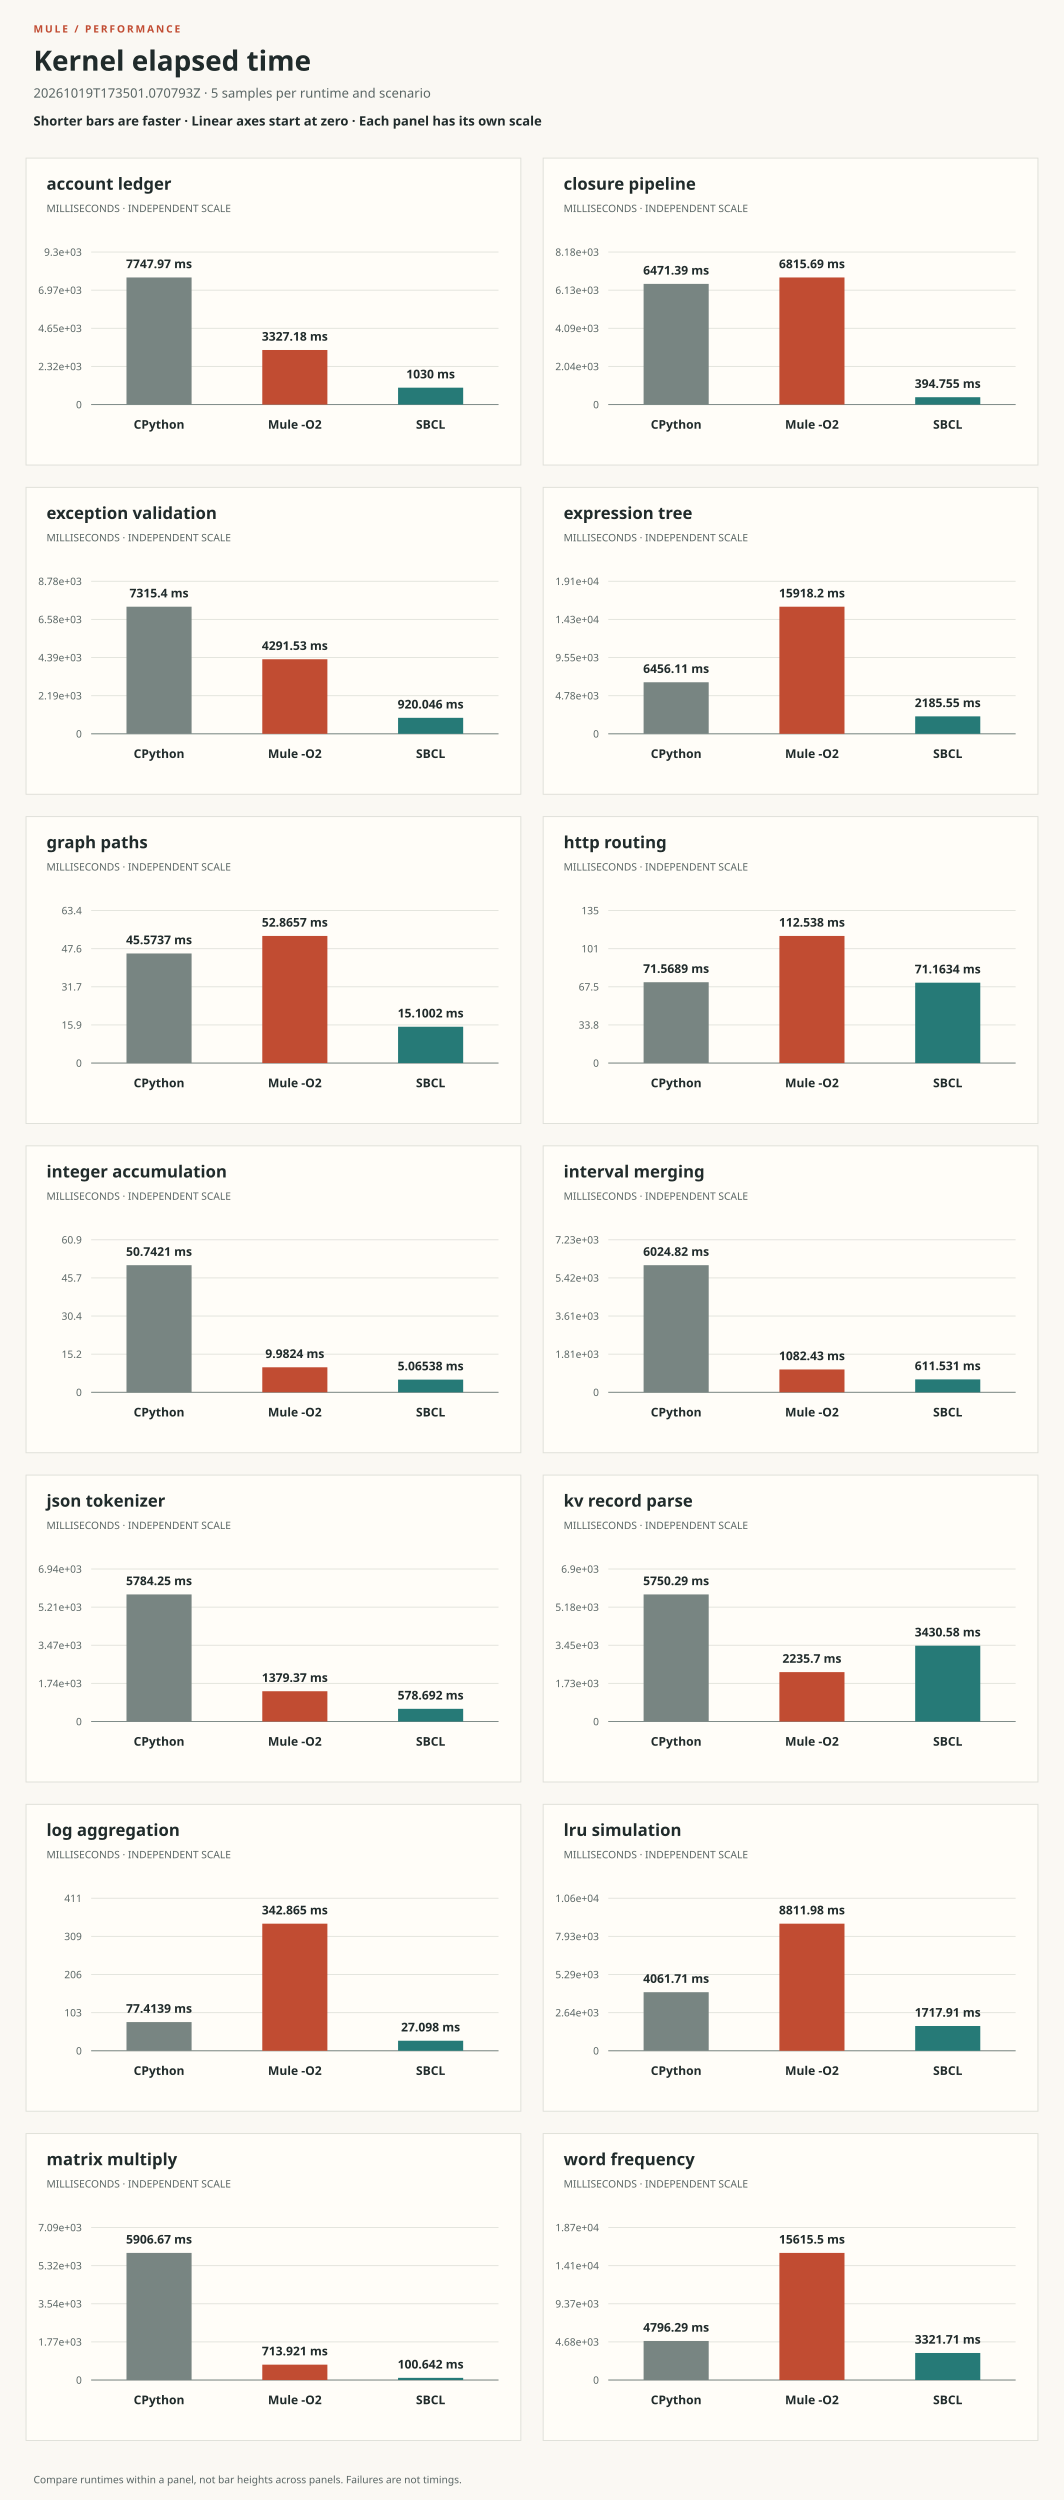
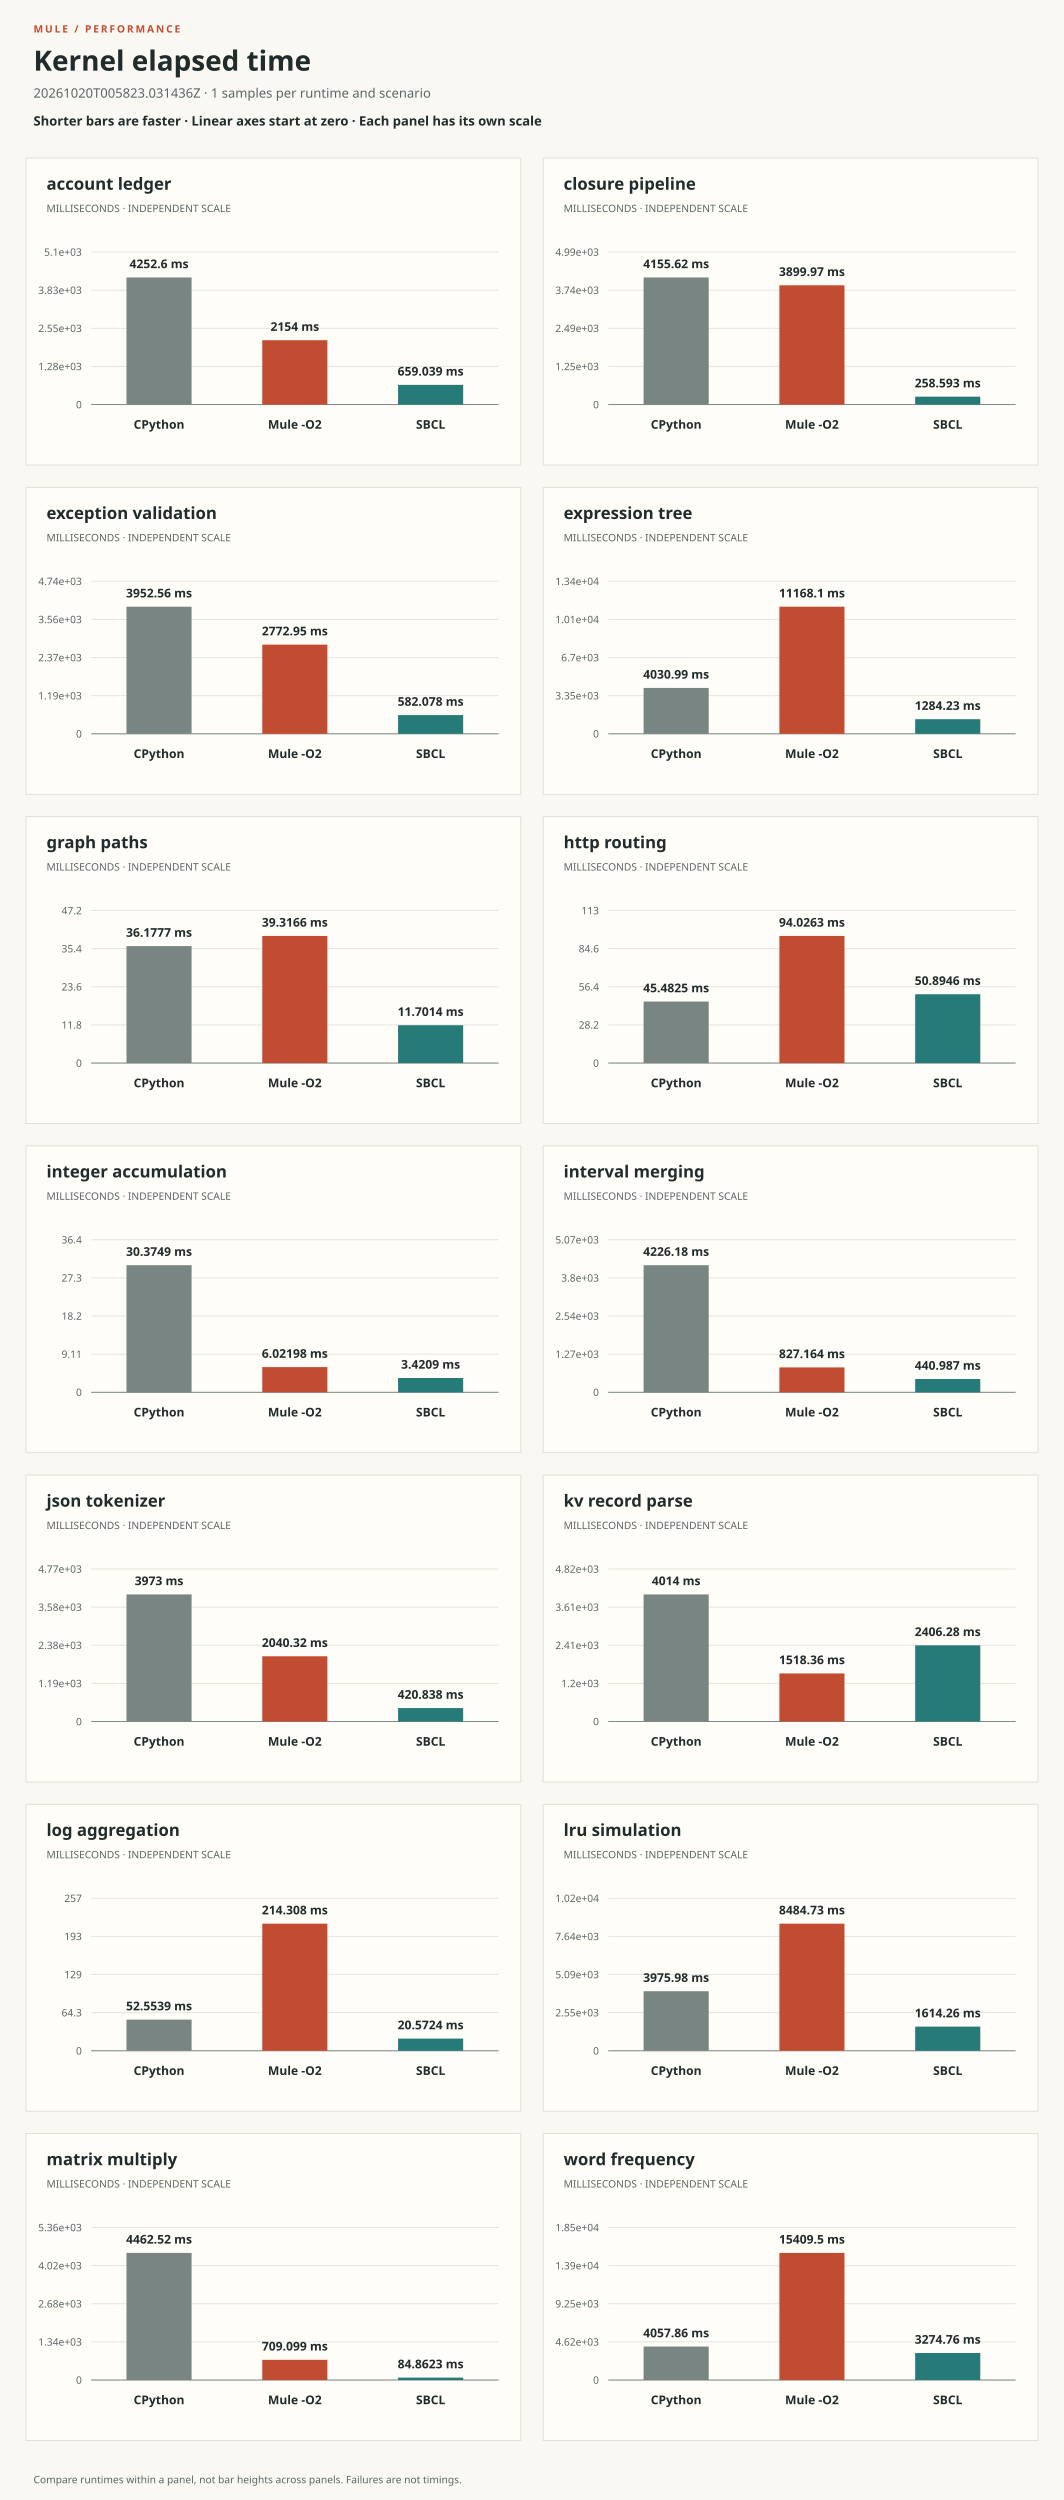
<svg xmlns="http://www.w3.org/2000/svg" viewBox="0 0 1144 2688" role="img" aria-labelledby="title description">
  <rect width="1144" height="2688" fill="#faf8f3" />
  <g font-family="system-ui,sans-serif" fill="#202b2b" font-size="14">
    <text x="36" y="35" font-size="11" font-weight="700" letter-spacing="2" fill="#c14c32">MULE / PERFORMANCE</text>
    <text x="36" y="76" font-size="30" font-weight="650">Kernel elapsed time</text>
-     <text x="36" y="105" fill="#596564">20261019T173501.070793Z · 5 samples per runtime and scenario</text>
+     <text x="36" y="105" fill="#596564">20261020T005823.031436Z · 1 samples per runtime and scenario</text>
    <text x="36" y="135" font-weight="600">Shorter bars are faster · Linear axes start at zero · Each panel has its own scale</text>
    <g data-case="account_ledger">
      <rect x="28" y="170" width="532" height="330" fill="#fffdf8" stroke="#dedfd8" />
      <text x="50" y="204" font-size="18" font-weight="650">account ledger</text>
      <text x="50" y="228" font-size="11" fill="#596564">MILLISECONDS · INDEPENDENT SCALE</text>
      <line x1="98" y1="435.00" x2="536" y2="435.00" stroke="#e2e3dc" />
      <text x="88" y="439.00" font-size="11" fill="#596564" text-anchor="end">0</text>
      <line x1="98" y1="394.00" x2="536" y2="394.00" stroke="#e2e3dc" />
-       <text x="88" y="398.00" font-size="11" fill="#596564" text-anchor="end">2.32e+03</text>
+       <text x="88" y="398.00" font-size="11" fill="#596564" text-anchor="end">1.28e+03</text>
      <line x1="98" y1="353.00" x2="536" y2="353.00" stroke="#e2e3dc" />
-       <text x="88" y="357.00" font-size="11" fill="#596564" text-anchor="end">4.65e+03</text>
+       <text x="88" y="357.00" font-size="11" fill="#596564" text-anchor="end">2.55e+03</text>
      <line x1="98" y1="312.00" x2="536" y2="312.00" stroke="#e2e3dc" />
-       <text x="88" y="316.00" font-size="11" fill="#596564" text-anchor="end">6.97e+03</text>
+       <text x="88" y="316.00" font-size="11" fill="#596564" text-anchor="end">3.83e+03</text>
      <line x1="98" y1="271.00" x2="536" y2="271.00" stroke="#e2e3dc" />
-       <text x="88" y="275.00" font-size="11" fill="#596564" text-anchor="end">9.3e+03</text>
+       <text x="88" y="275.00" font-size="11" fill="#596564" text-anchor="end">5.1e+03</text>
      <line data-zero-y="435" x1="98" y1="435" x2="536" y2="435" stroke="#788582" />
-       <rect data-runtime="cpython" data-ms="7747.9682159610093" x="136.00" y="298.33" width="70.00" height="136.67" fill="#788582" />
-       <text x="171.00" y="288.33" text-anchor="middle" font-size="13" font-weight="650">7747.97 ms</text>
+       <rect data-runtime="cpython" data-ms="4252.5994628667831" x="136.00" y="298.33" width="70.00" height="136.67" fill="#788582" />
+       <text x="171.00" y="288.33" text-anchor="middle" font-size="13" font-weight="650">4252.6 ms</text>
      <text data-runtime="cpython" x="171.00" y="461" text-anchor="middle" font-size="13" font-weight="600">CPython</text>
-       <rect data-runtime="mule-o2" data-ms="3327.1814878098667" x="282.00" y="376.31" width="70.00" height="58.69" fill="#c14c32" />
-       <text x="317.00" y="366.31" text-anchor="middle" font-size="13" font-weight="650">3327.18 ms</text>
+       <rect data-runtime="mule-o2" data-ms="2154.0006611030549" x="282.00" y="365.78" width="70.00" height="69.22" fill="#c14c32" />
+       <text x="317.00" y="355.78" text-anchor="middle" font-size="13" font-weight="650">2154 ms</text>
      <text data-runtime="mule-o2" x="317.00" y="461" text-anchor="middle" font-size="13" font-weight="600">Mule -O2</text>
-       <rect data-runtime="sbcl" data-ms="1029.9969238694757" x="428.00" y="416.83" width="70.00" height="18.17" fill="#267a77" />
-       <text x="463.00" y="406.83" text-anchor="middle" font-size="13" font-weight="650">1030 ms</text>
+       <rect data-runtime="sbcl" data-ms="659.03870319016278" x="428.00" y="413.82" width="70.00" height="21.18" fill="#267a77" />
+       <text x="463.00" y="403.82" text-anchor="middle" font-size="13" font-weight="650">659.039 ms</text>
      <text data-runtime="sbcl" x="463.00" y="461" text-anchor="middle" font-size="13" font-weight="600">SBCL</text>
    </g>
    <g data-case="closure_pipeline">
      <rect x="584" y="170" width="532" height="330" fill="#fffdf8" stroke="#dedfd8" />
      <text x="606" y="204" font-size="18" font-weight="650">closure pipeline</text>
      <text x="606" y="228" font-size="11" fill="#596564">MILLISECONDS · INDEPENDENT SCALE</text>
      <line x1="654" y1="435.00" x2="1092" y2="435.00" stroke="#e2e3dc" />
      <text x="644" y="439.00" font-size="11" fill="#596564" text-anchor="end">0</text>
      <line x1="654" y1="394.00" x2="1092" y2="394.00" stroke="#e2e3dc" />
-       <text x="644" y="398.00" font-size="11" fill="#596564" text-anchor="end">2.04e+03</text>
+       <text x="644" y="398.00" font-size="11" fill="#596564" text-anchor="end">1.25e+03</text>
      <line x1="654" y1="353.00" x2="1092" y2="353.00" stroke="#e2e3dc" />
-       <text x="644" y="357.00" font-size="11" fill="#596564" text-anchor="end">4.09e+03</text>
+       <text x="644" y="357.00" font-size="11" fill="#596564" text-anchor="end">2.49e+03</text>
      <line x1="654" y1="312.00" x2="1092" y2="312.00" stroke="#e2e3dc" />
-       <text x="644" y="316.00" font-size="11" fill="#596564" text-anchor="end">6.13e+03</text>
+       <text x="644" y="316.00" font-size="11" fill="#596564" text-anchor="end">3.74e+03</text>
      <line x1="654" y1="271.00" x2="1092" y2="271.00" stroke="#e2e3dc" />
-       <text x="644" y="275.00" font-size="11" fill="#596564" text-anchor="end">8.18e+03</text>
+       <text x="644" y="275.00" font-size="11" fill="#596564" text-anchor="end">4.99e+03</text>
      <line data-zero-y="435" x1="654" y1="435" x2="1092" y2="435" stroke="#788582" />
-       <rect data-runtime="cpython" data-ms="6471.3930608704686" x="692.00" y="305.24" width="70.00" height="129.76" fill="#788582" />
-       <text x="727.00" y="295.24" text-anchor="middle" font-size="13" font-weight="650">6471.39 ms</text>
+       <rect data-runtime="cpython" data-ms="4155.6196941528469" x="692.00" y="298.33" width="70.00" height="136.67" fill="#788582" />
+       <text x="727.00" y="288.33" text-anchor="middle" font-size="13" font-weight="650">4155.62 ms</text>
      <text data-runtime="cpython" x="727.00" y="461" text-anchor="middle" font-size="13" font-weight="600">CPython</text>
-       <rect data-runtime="mule-o2" data-ms="6815.6939190812409" x="838.00" y="298.33" width="70.00" height="136.67" fill="#c14c32" />
-       <text x="873.00" y="288.33" text-anchor="middle" font-size="13" font-weight="650">6815.69 ms</text>
+       <rect data-runtime="mule-o2" data-ms="3899.9738320708275" x="838.00" y="306.74" width="70.00" height="128.26" fill="#c14c32" />
+       <text x="873.00" y="296.74" text-anchor="middle" font-size="13" font-weight="650">3899.97 ms</text>
      <text data-runtime="mule-o2" x="873.00" y="461" text-anchor="middle" font-size="13" font-weight="600">Mule -O2</text>
-       <rect data-runtime="sbcl" data-ms="394.75474390201271" x="984.00" y="427.08" width="70.00" height="7.92" fill="#267a77" />
-       <text x="1019.00" y="417.08" text-anchor="middle" font-size="13" font-weight="650">394.755 ms</text>
+       <rect data-runtime="sbcl" data-ms="258.5927068721503" x="984.00" y="426.50" width="70.00" height="8.50" fill="#267a77" />
+       <text x="1019.00" y="416.50" text-anchor="middle" font-size="13" font-weight="650">258.593 ms</text>
      <text data-runtime="sbcl" x="1019.00" y="461" text-anchor="middle" font-size="13" font-weight="600">SBCL</text>
    </g>
    <g data-case="exception_validation">
      <rect x="28" y="524" width="532" height="330" fill="#fffdf8" stroke="#dedfd8" />
      <text x="50" y="558" font-size="18" font-weight="650">exception validation</text>
      <text x="50" y="582" font-size="11" fill="#596564">MILLISECONDS · INDEPENDENT SCALE</text>
      <line x1="98" y1="789.00" x2="536" y2="789.00" stroke="#e2e3dc" />
      <text x="88" y="793.00" font-size="11" fill="#596564" text-anchor="end">0</text>
      <line x1="98" y1="748.00" x2="536" y2="748.00" stroke="#e2e3dc" />
-       <text x="88" y="752.00" font-size="11" fill="#596564" text-anchor="end">2.19e+03</text>
+       <text x="88" y="752.00" font-size="11" fill="#596564" text-anchor="end">1.19e+03</text>
      <line x1="98" y1="707.00" x2="536" y2="707.00" stroke="#e2e3dc" />
-       <text x="88" y="711.00" font-size="11" fill="#596564" text-anchor="end">4.39e+03</text>
+       <text x="88" y="711.00" font-size="11" fill="#596564" text-anchor="end">2.37e+03</text>
      <line x1="98" y1="666.00" x2="536" y2="666.00" stroke="#e2e3dc" />
-       <text x="88" y="670.00" font-size="11" fill="#596564" text-anchor="end">6.58e+03</text>
+       <text x="88" y="670.00" font-size="11" fill="#596564" text-anchor="end">3.56e+03</text>
      <line x1="98" y1="625.00" x2="536" y2="625.00" stroke="#e2e3dc" />
-       <text x="88" y="629.00" font-size="11" fill="#596564" text-anchor="end">8.78e+03</text>
+       <text x="88" y="629.00" font-size="11" fill="#596564" text-anchor="end">4.74e+03</text>
      <line data-zero-y="789" x1="98" y1="789" x2="536" y2="789" stroke="#788582" />
-       <rect data-runtime="cpython" data-ms="7315.396917052567" x="136.00" y="652.33" width="70.00" height="136.67" fill="#788582" />
-       <text x="171.00" y="642.33" text-anchor="middle" font-size="13" font-weight="650">7315.4 ms</text>
+       <rect data-runtime="cpython" data-ms="3952.5570480618626" x="136.00" y="652.33" width="70.00" height="136.67" fill="#788582" />
+       <text x="171.00" y="642.33" text-anchor="middle" font-size="13" font-weight="650">3952.56 ms</text>
      <text data-runtime="cpython" x="171.00" y="815" text-anchor="middle" font-size="13" font-weight="600">CPython</text>
-       <rect data-runtime="mule-o2" data-ms="4291.5269669611007" x="282.00" y="708.83" width="70.00" height="80.17" fill="#c14c32" />
-       <text x="317.00" y="698.83" text-anchor="middle" font-size="13" font-weight="650">4291.53 ms</text>
+       <rect data-runtime="mule-o2" data-ms="2772.9504841845483" x="282.00" y="693.12" width="70.00" height="95.88" fill="#c14c32" />
+       <text x="317.00" y="683.12" text-anchor="middle" font-size="13" font-weight="650">2772.95 ms</text>
      <text data-runtime="mule-o2" x="317.00" y="815" text-anchor="middle" font-size="13" font-weight="600">Mule -O2</text>
-       <rect data-runtime="sbcl" data-ms="920.04610202275217" x="428.00" y="771.81" width="70.00" height="17.19" fill="#267a77" />
-       <text x="463.00" y="761.81" text-anchor="middle" font-size="13" font-weight="650">920.046 ms</text>
+       <rect data-runtime="sbcl" data-ms="582.0778168272227" x="428.00" y="768.87" width="70.00" height="20.13" fill="#267a77" />
+       <text x="463.00" y="758.87" text-anchor="middle" font-size="13" font-weight="650">582.078 ms</text>
      <text data-runtime="sbcl" x="463.00" y="815" text-anchor="middle" font-size="13" font-weight="600">SBCL</text>
    </g>
    <g data-case="expression_tree">
      <rect x="584" y="524" width="532" height="330" fill="#fffdf8" stroke="#dedfd8" />
      <text x="606" y="558" font-size="18" font-weight="650">expression tree</text>
      <text x="606" y="582" font-size="11" fill="#596564">MILLISECONDS · INDEPENDENT SCALE</text>
      <line x1="654" y1="789.00" x2="1092" y2="789.00" stroke="#e2e3dc" />
      <text x="644" y="793.00" font-size="11" fill="#596564" text-anchor="end">0</text>
      <line x1="654" y1="748.00" x2="1092" y2="748.00" stroke="#e2e3dc" />
-       <text x="644" y="752.00" font-size="11" fill="#596564" text-anchor="end">4.78e+03</text>
+       <text x="644" y="752.00" font-size="11" fill="#596564" text-anchor="end">3.35e+03</text>
      <line x1="654" y1="707.00" x2="1092" y2="707.00" stroke="#e2e3dc" />
-       <text x="644" y="711.00" font-size="11" fill="#596564" text-anchor="end">9.55e+03</text>
+       <text x="644" y="711.00" font-size="11" fill="#596564" text-anchor="end">6.7e+03</text>
      <line x1="654" y1="666.00" x2="1092" y2="666.00" stroke="#e2e3dc" />
-       <text x="644" y="670.00" font-size="11" fill="#596564" text-anchor="end">1.43e+04</text>
+       <text x="644" y="670.00" font-size="11" fill="#596564" text-anchor="end">1.01e+04</text>
      <line x1="654" y1="625.00" x2="1092" y2="625.00" stroke="#e2e3dc" />
-       <text x="644" y="629.00" font-size="11" fill="#596564" text-anchor="end">1.91e+04</text>
+       <text x="644" y="629.00" font-size="11" fill="#596564" text-anchor="end">1.34e+04</text>
      <line data-zero-y="789" x1="654" y1="789" x2="1092" y2="789" stroke="#788582" />
-       <rect data-runtime="cpython" data-ms="6456.1102888546884" x="692.00" y="733.57" width="70.00" height="55.43" fill="#788582" />
-       <text x="727.00" y="723.57" text-anchor="middle" font-size="13" font-weight="650">6456.11 ms</text>
+       <rect data-runtime="cpython" data-ms="4030.9914720710367" x="692.00" y="739.67" width="70.00" height="49.33" fill="#788582" />
+       <text x="727.00" y="729.67" text-anchor="middle" font-size="13" font-weight="650">4030.99 ms</text>
      <text data-runtime="cpython" x="727.00" y="815" text-anchor="middle" font-size="13" font-weight="600">CPython</text>
-       <rect data-runtime="mule-o2" data-ms="15918.232958065346" x="838.00" y="652.33" width="70.00" height="136.67" fill="#c14c32" />
-       <text x="873.00" y="642.33" text-anchor="middle" font-size="13" font-weight="650">15918.2 ms</text>
+       <rect data-runtime="mule-o2" data-ms="11168.148831930012" x="838.00" y="652.33" width="70.00" height="136.67" fill="#c14c32" />
+       <text x="873.00" y="642.33" text-anchor="middle" font-size="13" font-weight="650">11168.1 ms</text>
      <text data-runtime="mule-o2" x="873.00" y="815" text-anchor="middle" font-size="13" font-weight="600">Mule -O2</text>
-       <rect data-runtime="sbcl" data-ms="2185.5473581235856" x="984.00" y="770.24" width="70.00" height="18.76" fill="#267a77" />
-       <text x="1019.00" y="760.24" text-anchor="middle" font-size="13" font-weight="650">2185.55 ms</text>
+       <rect data-runtime="sbcl" data-ms="1284.228348871693" x="984.00" y="773.28" width="70.00" height="15.72" fill="#267a77" />
+       <text x="1019.00" y="763.28" text-anchor="middle" font-size="13" font-weight="650">1284.23 ms</text>
      <text data-runtime="sbcl" x="1019.00" y="815" text-anchor="middle" font-size="13" font-weight="600">SBCL</text>
    </g>
    <g data-case="graph_paths">
      <rect x="28" y="878" width="532" height="330" fill="#fffdf8" stroke="#dedfd8" />
      <text x="50" y="912" font-size="18" font-weight="650">graph paths</text>
      <text x="50" y="936" font-size="11" fill="#596564">MILLISECONDS · INDEPENDENT SCALE</text>
      <line x1="98" y1="1143.00" x2="536" y2="1143.00" stroke="#e2e3dc" />
      <text x="88" y="1147.00" font-size="11" fill="#596564" text-anchor="end">0</text>
      <line x1="98" y1="1102.00" x2="536" y2="1102.00" stroke="#e2e3dc" />
-       <text x="88" y="1106.00" font-size="11" fill="#596564" text-anchor="end">15.9</text>
+       <text x="88" y="1106.00" font-size="11" fill="#596564" text-anchor="end">11.8</text>
      <line x1="98" y1="1061.00" x2="536" y2="1061.00" stroke="#e2e3dc" />
-       <text x="88" y="1065.00" font-size="11" fill="#596564" text-anchor="end">31.7</text>
+       <text x="88" y="1065.00" font-size="11" fill="#596564" text-anchor="end">23.6</text>
      <line x1="98" y1="1020.00" x2="536" y2="1020.00" stroke="#e2e3dc" />
-       <text x="88" y="1024.00" font-size="11" fill="#596564" text-anchor="end">47.6</text>
+       <text x="88" y="1024.00" font-size="11" fill="#596564" text-anchor="end">35.4</text>
      <line x1="98" y1="979.00" x2="536" y2="979.00" stroke="#e2e3dc" />
-       <text x="88" y="983.00" font-size="11" fill="#596564" text-anchor="end">63.4</text>
+       <text x="88" y="983.00" font-size="11" fill="#596564" text-anchor="end">47.2</text>
      <line data-zero-y="1143" x1="98" y1="1143" x2="536" y2="1143" stroke="#788582" />
-       <rect data-runtime="cpython" data-ms="45.573660871013999" x="136.00" y="1025.18" width="70.00" height="117.82" fill="#788582" />
-       <text x="171.00" y="1015.18" text-anchor="middle" font-size="13" font-weight="650">45.5737 ms</text>
+       <rect data-runtime="cpython" data-ms="36.177721805870533" x="136.00" y="1017.24" width="70.00" height="125.76" fill="#788582" />
+       <text x="171.00" y="1007.24" text-anchor="middle" font-size="13" font-weight="650">36.1777 ms</text>
      <text data-runtime="cpython" x="171.00" y="1169" text-anchor="middle" font-size="13" font-weight="600">CPython</text>
-       <rect data-runtime="mule-o2" data-ms="52.865718025714159" x="282.00" y="1006.33" width="70.00" height="136.67" fill="#c14c32" />
-       <text x="317.00" y="996.33" text-anchor="middle" font-size="13" font-weight="650">52.8657 ms</text>
+       <rect data-runtime="mule-o2" data-ms="39.316595997661352" x="282.00" y="1006.33" width="70.00" height="136.67" fill="#c14c32" />
+       <text x="317.00" y="996.33" text-anchor="middle" font-size="13" font-weight="650">39.3166 ms</text>
      <text data-runtime="mule-o2" x="317.00" y="1169" text-anchor="middle" font-size="13" font-weight="600">Mule -O2</text>
-       <rect data-runtime="sbcl" data-ms="15.10018203407526" x="428.00" y="1103.96" width="70.00" height="39.04" fill="#267a77" />
-       <text x="463.00" y="1093.96" text-anchor="middle" font-size="13" font-weight="650">15.1002 ms</text>
+       <rect data-runtime="sbcl" data-ms="11.701392941176891" x="428.00" y="1102.33" width="70.00" height="40.67" fill="#267a77" />
+       <text x="463.00" y="1092.33" text-anchor="middle" font-size="13" font-weight="650">11.7014 ms</text>
      <text data-runtime="sbcl" x="463.00" y="1169" text-anchor="middle" font-size="13" font-weight="600">SBCL</text>
    </g>
    <g data-case="http_routing">
      <rect x="584" y="878" width="532" height="330" fill="#fffdf8" stroke="#dedfd8" />
      <text x="606" y="912" font-size="18" font-weight="650">http routing</text>
      <text x="606" y="936" font-size="11" fill="#596564">MILLISECONDS · INDEPENDENT SCALE</text>
      <line x1="654" y1="1143.00" x2="1092" y2="1143.00" stroke="#e2e3dc" />
      <text x="644" y="1147.00" font-size="11" fill="#596564" text-anchor="end">0</text>
      <line x1="654" y1="1102.00" x2="1092" y2="1102.00" stroke="#e2e3dc" />
-       <text x="644" y="1106.00" font-size="11" fill="#596564" text-anchor="end">33.8</text>
+       <text x="644" y="1106.00" font-size="11" fill="#596564" text-anchor="end">28.2</text>
      <line x1="654" y1="1061.00" x2="1092" y2="1061.00" stroke="#e2e3dc" />
-       <text x="644" y="1065.00" font-size="11" fill="#596564" text-anchor="end">67.5</text>
+       <text x="644" y="1065.00" font-size="11" fill="#596564" text-anchor="end">56.4</text>
      <line x1="654" y1="1020.00" x2="1092" y2="1020.00" stroke="#e2e3dc" />
-       <text x="644" y="1024.00" font-size="11" fill="#596564" text-anchor="end">101</text>
+       <text x="644" y="1024.00" font-size="11" fill="#596564" text-anchor="end">84.6</text>
      <line x1="654" y1="979.00" x2="1092" y2="979.00" stroke="#e2e3dc" />
-       <text x="644" y="983.00" font-size="11" fill="#596564" text-anchor="end">135</text>
+       <text x="644" y="983.00" font-size="11" fill="#596564" text-anchor="end">113</text>
      <line data-zero-y="1143" x1="654" y1="1143" x2="1092" y2="1143" stroke="#788582" />
-       <rect data-runtime="cpython" data-ms="71.568855084478855" x="692.00" y="1056.09" width="70.00" height="86.91" fill="#788582" />
-       <text x="727.00" y="1046.09" text-anchor="middle" font-size="13" font-weight="650">71.5689 ms</text>
+       <rect data-runtime="cpython" data-ms="45.482513029128313" x="692.00" y="1076.89" width="70.00" height="66.11" fill="#788582" />
+       <text x="727.00" y="1066.89" text-anchor="middle" font-size="13" font-weight="650">45.4825 ms</text>
      <text data-runtime="cpython" x="727.00" y="1169" text-anchor="middle" font-size="13" font-weight="600">CPython</text>
-       <rect data-runtime="mule-o2" data-ms="112.53822594881058" x="838.00" y="1006.33" width="70.00" height="136.67" fill="#c14c32" />
-       <text x="873.00" y="996.33" text-anchor="middle" font-size="13" font-weight="650">112.538 ms</text>
+       <rect data-runtime="mule-o2" data-ms="94.026335049420595" x="838.00" y="1006.33" width="70.00" height="136.67" fill="#c14c32" />
+       <text x="873.00" y="996.33" text-anchor="middle" font-size="13" font-weight="650">94.0263 ms</text>
      <text data-runtime="mule-o2" x="873.00" y="1169" text-anchor="middle" font-size="13" font-weight="600">Mule -O2</text>
-       <rect data-runtime="sbcl" data-ms="71.163384942337871" x="984.00" y="1056.58" width="70.00" height="86.42" fill="#267a77" />
-       <text x="1019.00" y="1046.58" text-anchor="middle" font-size="13" font-weight="650">71.1634 ms</text>
+       <rect data-runtime="sbcl" data-ms="50.894647836685181" x="984.00" y="1069.02" width="70.00" height="73.98" fill="#267a77" />
+       <text x="1019.00" y="1059.02" text-anchor="middle" font-size="13" font-weight="650">50.8946 ms</text>
      <text data-runtime="sbcl" x="1019.00" y="1169" text-anchor="middle" font-size="13" font-weight="600">SBCL</text>
    </g>
    <g data-case="integer_accumulation">
      <rect x="28" y="1232" width="532" height="330" fill="#fffdf8" stroke="#dedfd8" />
      <text x="50" y="1266" font-size="18" font-weight="650">integer accumulation</text>
      <text x="50" y="1290" font-size="11" fill="#596564">MILLISECONDS · INDEPENDENT SCALE</text>
      <line x1="98" y1="1497.00" x2="536" y2="1497.00" stroke="#e2e3dc" />
      <text x="88" y="1501.00" font-size="11" fill="#596564" text-anchor="end">0</text>
      <line x1="98" y1="1456.00" x2="536" y2="1456.00" stroke="#e2e3dc" />
-       <text x="88" y="1460.00" font-size="11" fill="#596564" text-anchor="end">15.2</text>
+       <text x="88" y="1460.00" font-size="11" fill="#596564" text-anchor="end">9.11</text>
      <line x1="98" y1="1415.00" x2="536" y2="1415.00" stroke="#e2e3dc" />
-       <text x="88" y="1419.00" font-size="11" fill="#596564" text-anchor="end">30.4</text>
+       <text x="88" y="1419.00" font-size="11" fill="#596564" text-anchor="end">18.2</text>
      <line x1="98" y1="1374.00" x2="536" y2="1374.00" stroke="#e2e3dc" />
-       <text x="88" y="1378.00" font-size="11" fill="#596564" text-anchor="end">45.7</text>
+       <text x="88" y="1378.00" font-size="11" fill="#596564" text-anchor="end">27.3</text>
      <line x1="98" y1="1333.00" x2="536" y2="1333.00" stroke="#e2e3dc" />
-       <text x="88" y="1337.00" font-size="11" fill="#596564" text-anchor="end">60.9</text>
+       <text x="88" y="1337.00" font-size="11" fill="#596564" text-anchor="end">36.4</text>
      <line data-zero-y="1497" x1="98" y1="1497" x2="536" y2="1497" stroke="#788582" />
-       <rect data-runtime="cpython" data-ms="50.742119085043669" x="136.00" y="1360.33" width="70.00" height="136.67" fill="#788582" />
-       <text x="171.00" y="1350.33" text-anchor="middle" font-size="13" font-weight="650">50.7421 ms</text>
+       <rect data-runtime="cpython" data-ms="30.374903930351138" x="136.00" y="1360.33" width="70.00" height="136.67" fill="#788582" />
+       <text x="171.00" y="1350.33" text-anchor="middle" font-size="13" font-weight="650">30.3749 ms</text>
      <text data-runtime="cpython" x="171.00" y="1523" text-anchor="middle" font-size="13" font-weight="600">CPython</text>
-       <rect data-runtime="mule-o2" data-ms="9.982400806620717" x="282.00" y="1470.11" width="70.00" height="26.89" fill="#c14c32" />
-       <text x="317.00" y="1460.11" text-anchor="middle" font-size="13" font-weight="650">9.9824 ms</text>
+       <rect data-runtime="mule-o2" data-ms="6.0219781007617712" x="282.00" y="1469.91" width="70.00" height="27.09" fill="#c14c32" />
+       <text x="317.00" y="1459.91" text-anchor="middle" font-size="13" font-weight="650">6.02198 ms</text>
      <text data-runtime="mule-o2" x="317.00" y="1523" text-anchor="middle" font-size="13" font-weight="600">Mule -O2</text>
-       <rect data-runtime="sbcl" data-ms="5.065383855253458" x="428.00" y="1483.36" width="70.00" height="13.64" fill="#267a77" />
-       <text x="463.00" y="1473.36" text-anchor="middle" font-size="13" font-weight="650">5.06538 ms</text>
+       <rect data-runtime="sbcl" data-ms="3.4209019504487514" x="428.00" y="1481.61" width="70.00" height="15.39" fill="#267a77" />
+       <text x="463.00" y="1471.61" text-anchor="middle" font-size="13" font-weight="650">3.4209 ms</text>
      <text data-runtime="sbcl" x="463.00" y="1523" text-anchor="middle" font-size="13" font-weight="600">SBCL</text>
    </g>
    <g data-case="interval_merging">
      <rect x="584" y="1232" width="532" height="330" fill="#fffdf8" stroke="#dedfd8" />
      <text x="606" y="1266" font-size="18" font-weight="650">interval merging</text>
      <text x="606" y="1290" font-size="11" fill="#596564">MILLISECONDS · INDEPENDENT SCALE</text>
      <line x1="654" y1="1497.00" x2="1092" y2="1497.00" stroke="#e2e3dc" />
      <text x="644" y="1501.00" font-size="11" fill="#596564" text-anchor="end">0</text>
      <line x1="654" y1="1456.00" x2="1092" y2="1456.00" stroke="#e2e3dc" />
-       <text x="644" y="1460.00" font-size="11" fill="#596564" text-anchor="end">1.81e+03</text>
+       <text x="644" y="1460.00" font-size="11" fill="#596564" text-anchor="end">1.27e+03</text>
      <line x1="654" y1="1415.00" x2="1092" y2="1415.00" stroke="#e2e3dc" />
-       <text x="644" y="1419.00" font-size="11" fill="#596564" text-anchor="end">3.61e+03</text>
+       <text x="644" y="1419.00" font-size="11" fill="#596564" text-anchor="end">2.54e+03</text>
      <line x1="654" y1="1374.00" x2="1092" y2="1374.00" stroke="#e2e3dc" />
-       <text x="644" y="1378.00" font-size="11" fill="#596564" text-anchor="end">5.42e+03</text>
+       <text x="644" y="1378.00" font-size="11" fill="#596564" text-anchor="end">3.8e+03</text>
      <line x1="654" y1="1333.00" x2="1092" y2="1333.00" stroke="#e2e3dc" />
-       <text x="644" y="1337.00" font-size="11" fill="#596564" text-anchor="end">7.23e+03</text>
+       <text x="644" y="1337.00" font-size="11" fill="#596564" text-anchor="end">5.07e+03</text>
      <line data-zero-y="1497" x1="654" y1="1497" x2="1092" y2="1497" stroke="#788582" />
-       <rect data-runtime="cpython" data-ms="6024.8196839820594" x="692.00" y="1360.33" width="70.00" height="136.67" fill="#788582" />
-       <text x="727.00" y="1350.33" text-anchor="middle" font-size="13" font-weight="650">6024.82 ms</text>
+       <rect data-runtime="cpython" data-ms="4226.1766721494496" x="692.00" y="1360.33" width="70.00" height="136.67" fill="#788582" />
+       <text x="727.00" y="1350.33" text-anchor="middle" font-size="13" font-weight="650">4226.18 ms</text>
      <text data-runtime="cpython" x="727.00" y="1523" text-anchor="middle" font-size="13" font-weight="600">CPython</text>
-       <rect data-runtime="mule-o2" data-ms="1082.4330789037049" x="838.00" y="1472.45" width="70.00" height="24.55" fill="#c14c32" />
-       <text x="873.00" y="1462.45" text-anchor="middle" font-size="13" font-weight="650">1082.43 ms</text>
+       <rect data-runtime="mule-o2" data-ms="827.16385088860989" x="838.00" y="1470.25" width="70.00" height="26.75" fill="#c14c32" />
+       <text x="873.00" y="1460.25" text-anchor="middle" font-size="13" font-weight="650">827.164 ms</text>
      <text data-runtime="mule-o2" x="873.00" y="1523" text-anchor="middle" font-size="13" font-weight="600">Mule -O2</text>
-       <rect data-runtime="sbcl" data-ms="611.53104901313782" x="984.00" y="1483.13" width="70.00" height="13.87" fill="#267a77" />
-       <text x="1019.00" y="1473.13" text-anchor="middle" font-size="13" font-weight="650">611.531 ms</text>
+       <rect data-runtime="sbcl" data-ms="440.98696485161781" x="984.00" y="1482.74" width="70.00" height="14.26" fill="#267a77" />
+       <text x="1019.00" y="1472.74" text-anchor="middle" font-size="13" font-weight="650">440.987 ms</text>
      <text data-runtime="sbcl" x="1019.00" y="1523" text-anchor="middle" font-size="13" font-weight="600">SBCL</text>
    </g>
    <g data-case="json_tokenizer">
      <rect x="28" y="1586" width="532" height="330" fill="#fffdf8" stroke="#dedfd8" />
      <text x="50" y="1620" font-size="18" font-weight="650">json tokenizer</text>
      <text x="50" y="1644" font-size="11" fill="#596564">MILLISECONDS · INDEPENDENT SCALE</text>
      <line x1="98" y1="1851.00" x2="536" y2="1851.00" stroke="#e2e3dc" />
      <text x="88" y="1855.00" font-size="11" fill="#596564" text-anchor="end">0</text>
      <line x1="98" y1="1810.00" x2="536" y2="1810.00" stroke="#e2e3dc" />
-       <text x="88" y="1814.00" font-size="11" fill="#596564" text-anchor="end">1.74e+03</text>
+       <text x="88" y="1814.00" font-size="11" fill="#596564" text-anchor="end">1.19e+03</text>
      <line x1="98" y1="1769.00" x2="536" y2="1769.00" stroke="#e2e3dc" />
-       <text x="88" y="1773.00" font-size="11" fill="#596564" text-anchor="end">3.47e+03</text>
+       <text x="88" y="1773.00" font-size="11" fill="#596564" text-anchor="end">2.38e+03</text>
      <line x1="98" y1="1728.00" x2="536" y2="1728.00" stroke="#e2e3dc" />
-       <text x="88" y="1732.00" font-size="11" fill="#596564" text-anchor="end">5.21e+03</text>
+       <text x="88" y="1732.00" font-size="11" fill="#596564" text-anchor="end">3.58e+03</text>
      <line x1="98" y1="1687.00" x2="536" y2="1687.00" stroke="#e2e3dc" />
-       <text x="88" y="1691.00" font-size="11" fill="#596564" text-anchor="end">6.94e+03</text>
+       <text x="88" y="1691.00" font-size="11" fill="#596564" text-anchor="end">4.77e+03</text>
      <line data-zero-y="1851" x1="98" y1="1851" x2="536" y2="1851" stroke="#788582" />
-       <rect data-runtime="cpython" data-ms="5784.2468328308314" x="136.00" y="1714.33" width="70.00" height="136.67" fill="#788582" />
-       <text x="171.00" y="1704.33" text-anchor="middle" font-size="13" font-weight="650">5784.25 ms</text>
+       <rect data-runtime="cpython" data-ms="3973.0005240999162" x="136.00" y="1714.33" width="70.00" height="136.67" fill="#788582" />
+       <text x="171.00" y="1704.33" text-anchor="middle" font-size="13" font-weight="650">3973 ms</text>
      <text data-runtime="cpython" x="171.00" y="1877" text-anchor="middle" font-size="13" font-weight="600">CPython</text>
-       <rect data-runtime="mule-o2" data-ms="1379.3683059047908" x="282.00" y="1818.41" width="70.00" height="32.59" fill="#c14c32" />
-       <text x="317.00" y="1808.41" text-anchor="middle" font-size="13" font-weight="650">1379.37 ms</text>
+       <rect data-runtime="mule-o2" data-ms="2040.319690015167" x="282.00" y="1780.82" width="70.00" height="70.18" fill="#c14c32" />
+       <text x="317.00" y="1770.82" text-anchor="middle" font-size="13" font-weight="650">2040.32 ms</text>
      <text data-runtime="mule-o2" x="317.00" y="1877" text-anchor="middle" font-size="13" font-weight="600">Mule -O2</text>
-       <rect data-runtime="sbcl" data-ms="578.69172911159694" x="428.00" y="1837.33" width="70.00" height="13.67" fill="#267a77" />
-       <text x="463.00" y="1827.33" text-anchor="middle" font-size="13" font-weight="650">578.692 ms</text>
+       <rect data-runtime="sbcl" data-ms="420.83814507350326" x="428.00" y="1836.52" width="70.00" height="14.48" fill="#267a77" />
+       <text x="463.00" y="1826.52" text-anchor="middle" font-size="13" font-weight="650">420.838 ms</text>
      <text data-runtime="sbcl" x="463.00" y="1877" text-anchor="middle" font-size="13" font-weight="600">SBCL</text>
    </g>
    <g data-case="kv_record_parse">
      <rect x="584" y="1586" width="532" height="330" fill="#fffdf8" stroke="#dedfd8" />
      <text x="606" y="1620" font-size="18" font-weight="650">kv record parse</text>
      <text x="606" y="1644" font-size="11" fill="#596564">MILLISECONDS · INDEPENDENT SCALE</text>
      <line x1="654" y1="1851.00" x2="1092" y2="1851.00" stroke="#e2e3dc" />
      <text x="644" y="1855.00" font-size="11" fill="#596564" text-anchor="end">0</text>
      <line x1="654" y1="1810.00" x2="1092" y2="1810.00" stroke="#e2e3dc" />
-       <text x="644" y="1814.00" font-size="11" fill="#596564" text-anchor="end">1.73e+03</text>
+       <text x="644" y="1814.00" font-size="11" fill="#596564" text-anchor="end">1.2e+03</text>
      <line x1="654" y1="1769.00" x2="1092" y2="1769.00" stroke="#e2e3dc" />
-       <text x="644" y="1773.00" font-size="11" fill="#596564" text-anchor="end">3.45e+03</text>
+       <text x="644" y="1773.00" font-size="11" fill="#596564" text-anchor="end">2.41e+03</text>
      <line x1="654" y1="1728.00" x2="1092" y2="1728.00" stroke="#e2e3dc" />
-       <text x="644" y="1732.00" font-size="11" fill="#596564" text-anchor="end">5.18e+03</text>
+       <text x="644" y="1732.00" font-size="11" fill="#596564" text-anchor="end">3.61e+03</text>
      <line x1="654" y1="1687.00" x2="1092" y2="1687.00" stroke="#e2e3dc" />
-       <text x="644" y="1691.00" font-size="11" fill="#596564" text-anchor="end">6.9e+03</text>
+       <text x="644" y="1691.00" font-size="11" fill="#596564" text-anchor="end">4.82e+03</text>
      <line data-zero-y="1851" x1="654" y1="1851" x2="1092" y2="1851" stroke="#788582" />
-       <rect data-runtime="cpython" data-ms="5750.2898809034377" x="692.00" y="1714.33" width="70.00" height="136.67" fill="#788582" />
-       <text x="727.00" y="1704.33" text-anchor="middle" font-size="13" font-weight="650">5750.29 ms</text>
+       <rect data-runtime="cpython" data-ms="4014.0031061600894" x="692.00" y="1714.33" width="70.00" height="136.67" fill="#788582" />
+       <text x="727.00" y="1704.33" text-anchor="middle" font-size="13" font-weight="650">4014 ms</text>
      <text data-runtime="cpython" x="727.00" y="1877" text-anchor="middle" font-size="13" font-weight="600">CPython</text>
-       <rect data-runtime="mule-o2" data-ms="2235.6954580172896" x="838.00" y="1797.86" width="70.00" height="53.14" fill="#c14c32" />
-       <text x="873.00" y="1787.86" text-anchor="middle" font-size="13" font-weight="650">2235.7 ms</text>
+       <rect data-runtime="mule-o2" data-ms="1518.3643840719014" x="838.00" y="1799.30" width="70.00" height="51.70" fill="#c14c32" />
+       <text x="873.00" y="1789.30" text-anchor="middle" font-size="13" font-weight="650">1518.36 ms</text>
      <text data-runtime="mule-o2" x="873.00" y="1877" text-anchor="middle" font-size="13" font-weight="600">Mule -O2</text>
-       <rect data-runtime="sbcl" data-ms="3430.5784020107239" x="984.00" y="1769.47" width="70.00" height="81.53" fill="#267a77" />
-       <text x="1019.00" y="1759.47" text-anchor="middle" font-size="13" font-weight="650">3430.58 ms</text>
+       <rect data-runtime="sbcl" data-ms="2406.2778579536825" x="984.00" y="1769.07" width="70.00" height="81.93" fill="#267a77" />
+       <text x="1019.00" y="1759.07" text-anchor="middle" font-size="13" font-weight="650">2406.28 ms</text>
      <text data-runtime="sbcl" x="1019.00" y="1877" text-anchor="middle" font-size="13" font-weight="600">SBCL</text>
    </g>
    <g data-case="log_aggregation">
      <rect x="28" y="1940" width="532" height="330" fill="#fffdf8" stroke="#dedfd8" />
      <text x="50" y="1974" font-size="18" font-weight="650">log aggregation</text>
      <text x="50" y="1998" font-size="11" fill="#596564">MILLISECONDS · INDEPENDENT SCALE</text>
      <line x1="98" y1="2205.00" x2="536" y2="2205.00" stroke="#e2e3dc" />
      <text x="88" y="2209.00" font-size="11" fill="#596564" text-anchor="end">0</text>
      <line x1="98" y1="2164.00" x2="536" y2="2164.00" stroke="#e2e3dc" />
-       <text x="88" y="2168.00" font-size="11" fill="#596564" text-anchor="end">103</text>
+       <text x="88" y="2168.00" font-size="11" fill="#596564" text-anchor="end">64.3</text>
      <line x1="98" y1="2123.00" x2="536" y2="2123.00" stroke="#e2e3dc" />
-       <text x="88" y="2127.00" font-size="11" fill="#596564" text-anchor="end">206</text>
+       <text x="88" y="2127.00" font-size="11" fill="#596564" text-anchor="end">129</text>
      <line x1="98" y1="2082.00" x2="536" y2="2082.00" stroke="#e2e3dc" />
-       <text x="88" y="2086.00" font-size="11" fill="#596564" text-anchor="end">309</text>
+       <text x="88" y="2086.00" font-size="11" fill="#596564" text-anchor="end">193</text>
      <line x1="98" y1="2041.00" x2="536" y2="2041.00" stroke="#e2e3dc" />
-       <text x="88" y="2045.00" font-size="11" fill="#596564" text-anchor="end">411</text>
+       <text x="88" y="2045.00" font-size="11" fill="#596564" text-anchor="end">257</text>
      <line data-zero-y="2205" x1="98" y1="2205" x2="536" y2="2205" stroke="#788582" />
-       <rect data-runtime="cpython" data-ms="77.413942897692323" x="136.00" y="2174.14" width="70.00" height="30.86" fill="#788582" />
-       <text x="171.00" y="2164.14" text-anchor="middle" font-size="13" font-weight="650">77.4139 ms</text>
+       <rect data-runtime="cpython" data-ms="52.553932880982757" x="136.00" y="2171.49" width="70.00" height="33.51" fill="#788582" />
+       <text x="171.00" y="2161.49" text-anchor="middle" font-size="13" font-weight="650">52.5539 ms</text>
      <text data-runtime="cpython" x="171.00" y="2231" text-anchor="middle" font-size="13" font-weight="600">CPython</text>
-       <rect data-runtime="mule-o2" data-ms="342.86549594253302" x="282.00" y="2068.33" width="70.00" height="136.67" fill="#c14c32" />
-       <text x="317.00" y="2058.33" text-anchor="middle" font-size="13" font-weight="650">342.865 ms</text>
+       <rect data-runtime="mule-o2" data-ms="214.30825302377343" x="282.00" y="2068.33" width="70.00" height="136.67" fill="#c14c32" />
+       <text x="317.00" y="2058.33" text-anchor="middle" font-size="13" font-weight="650">214.308 ms</text>
      <text data-runtime="mule-o2" x="317.00" y="2231" text-anchor="middle" font-size="13" font-weight="600">Mule -O2</text>
-       <rect data-runtime="sbcl" data-ms="27.098027989268303" x="428.00" y="2194.20" width="70.00" height="10.80" fill="#267a77" />
-       <text x="463.00" y="2184.20" text-anchor="middle" font-size="13" font-weight="650">27.098 ms</text>
+       <rect data-runtime="sbcl" data-ms="20.572369219735265" x="428.00" y="2191.88" width="70.00" height="13.12" fill="#267a77" />
+       <text x="463.00" y="2181.88" text-anchor="middle" font-size="13" font-weight="650">20.5724 ms</text>
      <text data-runtime="sbcl" x="463.00" y="2231" text-anchor="middle" font-size="13" font-weight="600">SBCL</text>
    </g>
    <g data-case="lru_simulation">
      <rect x="584" y="1940" width="532" height="330" fill="#fffdf8" stroke="#dedfd8" />
      <text x="606" y="1974" font-size="18" font-weight="650">lru simulation</text>
      <text x="606" y="1998" font-size="11" fill="#596564">MILLISECONDS · INDEPENDENT SCALE</text>
      <line x1="654" y1="2205.00" x2="1092" y2="2205.00" stroke="#e2e3dc" />
      <text x="644" y="2209.00" font-size="11" fill="#596564" text-anchor="end">0</text>
      <line x1="654" y1="2164.00" x2="1092" y2="2164.00" stroke="#e2e3dc" />
-       <text x="644" y="2168.00" font-size="11" fill="#596564" text-anchor="end">2.64e+03</text>
+       <text x="644" y="2168.00" font-size="11" fill="#596564" text-anchor="end">2.55e+03</text>
      <line x1="654" y1="2123.00" x2="1092" y2="2123.00" stroke="#e2e3dc" />
-       <text x="644" y="2127.00" font-size="11" fill="#596564" text-anchor="end">5.29e+03</text>
+       <text x="644" y="2127.00" font-size="11" fill="#596564" text-anchor="end">5.09e+03</text>
      <line x1="654" y1="2082.00" x2="1092" y2="2082.00" stroke="#e2e3dc" />
-       <text x="644" y="2086.00" font-size="11" fill="#596564" text-anchor="end">7.93e+03</text>
+       <text x="644" y="2086.00" font-size="11" fill="#596564" text-anchor="end">7.64e+03</text>
      <line x1="654" y1="2041.00" x2="1092" y2="2041.00" stroke="#e2e3dc" />
-       <text x="644" y="2045.00" font-size="11" fill="#596564" text-anchor="end">1.06e+04</text>
+       <text x="644" y="2045.00" font-size="11" fill="#596564" text-anchor="end">1.02e+04</text>
      <line data-zero-y="2205" x1="654" y1="2205" x2="1092" y2="2205" stroke="#788582" />
-       <rect data-runtime="cpython" data-ms="4061.7105099372566" x="692.00" y="2142.01" width="70.00" height="62.99" fill="#788582" />
-       <text x="727.00" y="2132.01" text-anchor="middle" font-size="13" font-weight="650">4061.71 ms</text>
+       <rect data-runtime="cpython" data-ms="3975.9818939492106" x="692.00" y="2140.96" width="70.00" height="64.04" fill="#788582" />
+       <text x="727.00" y="2130.96" text-anchor="middle" font-size="13" font-weight="650">3975.98 ms</text>
      <text data-runtime="cpython" x="727.00" y="2231" text-anchor="middle" font-size="13" font-weight="600">CPython</text>
-       <rect data-runtime="mule-o2" data-ms="8811.9787178002298" x="838.00" y="2068.33" width="70.00" height="136.67" fill="#c14c32" />
-       <text x="873.00" y="2058.33" text-anchor="middle" font-size="13" font-weight="650">8811.98 ms</text>
+       <rect data-runtime="mule-o2" data-ms="8484.7327240277082" x="838.00" y="2068.33" width="70.00" height="136.67" fill="#c14c32" />
+       <text x="873.00" y="2058.33" text-anchor="middle" font-size="13" font-weight="650">8484.73 ms</text>
      <text data-runtime="mule-o2" x="873.00" y="2231" text-anchor="middle" font-size="13" font-weight="600">Mule -O2</text>
-       <rect data-runtime="sbcl" data-ms="1717.9110778961331" x="984.00" y="2178.36" width="70.00" height="26.64" fill="#267a77" />
-       <text x="1019.00" y="2168.36" text-anchor="middle" font-size="13" font-weight="650">1717.91 ms</text>
+       <rect data-runtime="sbcl" data-ms="1614.2552669625729" x="984.00" y="2179.00" width="70.00" height="26.00" fill="#267a77" />
+       <text x="1019.00" y="2169.00" text-anchor="middle" font-size="13" font-weight="650">1614.26 ms</text>
      <text data-runtime="sbcl" x="1019.00" y="2231" text-anchor="middle" font-size="13" font-weight="600">SBCL</text>
    </g>
    <g data-case="matrix_multiply">
      <rect x="28" y="2294" width="532" height="330" fill="#fffdf8" stroke="#dedfd8" />
      <text x="50" y="2328" font-size="18" font-weight="650">matrix multiply</text>
      <text x="50" y="2352" font-size="11" fill="#596564">MILLISECONDS · INDEPENDENT SCALE</text>
      <line x1="98" y1="2559.00" x2="536" y2="2559.00" stroke="#e2e3dc" />
      <text x="88" y="2563.00" font-size="11" fill="#596564" text-anchor="end">0</text>
      <line x1="98" y1="2518.00" x2="536" y2="2518.00" stroke="#e2e3dc" />
-       <text x="88" y="2522.00" font-size="11" fill="#596564" text-anchor="end">1.77e+03</text>
+       <text x="88" y="2522.00" font-size="11" fill="#596564" text-anchor="end">1.34e+03</text>
      <line x1="98" y1="2477.00" x2="536" y2="2477.00" stroke="#e2e3dc" />
-       <text x="88" y="2481.00" font-size="11" fill="#596564" text-anchor="end">3.54e+03</text>
+       <text x="88" y="2481.00" font-size="11" fill="#596564" text-anchor="end">2.68e+03</text>
      <line x1="98" y1="2436.00" x2="536" y2="2436.00" stroke="#e2e3dc" />
-       <text x="88" y="2440.00" font-size="11" fill="#596564" text-anchor="end">5.32e+03</text>
+       <text x="88" y="2440.00" font-size="11" fill="#596564" text-anchor="end">4.02e+03</text>
      <line x1="98" y1="2395.00" x2="536" y2="2395.00" stroke="#e2e3dc" />
-       <text x="88" y="2399.00" font-size="11" fill="#596564" text-anchor="end">7.09e+03</text>
+       <text x="88" y="2399.00" font-size="11" fill="#596564" text-anchor="end">5.36e+03</text>
      <line data-zero-y="2559" x1="98" y1="2559" x2="536" y2="2559" stroke="#788582" />
-       <rect data-runtime="cpython" data-ms="5906.6654010675848" x="136.00" y="2422.33" width="70.00" height="136.67" fill="#788582" />
-       <text x="171.00" y="2412.33" text-anchor="middle" font-size="13" font-weight="650">5906.67 ms</text>
+       <rect data-runtime="cpython" data-ms="4462.5154128298163" x="136.00" y="2422.33" width="70.00" height="136.67" fill="#788582" />
+       <text x="171.00" y="2412.33" text-anchor="middle" font-size="13" font-weight="650">4462.52 ms</text>
      <text data-runtime="cpython" x="171.00" y="2585" text-anchor="middle" font-size="13" font-weight="600">CPython</text>
-       <rect data-runtime="mule-o2" data-ms="713.92062189988792" x="282.00" y="2542.48" width="70.00" height="16.52" fill="#c14c32" />
-       <text x="317.00" y="2532.48" text-anchor="middle" font-size="13" font-weight="650">713.921 ms</text>
+       <rect data-runtime="mule-o2" data-ms="709.09851789474487" x="282.00" y="2537.28" width="70.00" height="21.72" fill="#c14c32" />
+       <text x="317.00" y="2527.28" text-anchor="middle" font-size="13" font-weight="650">709.099 ms</text>
      <text data-runtime="mule-o2" x="317.00" y="2585" text-anchor="middle" font-size="13" font-weight="600">Mule -O2</text>
-       <rect data-runtime="sbcl" data-ms="100.64206388778985" x="428.00" y="2556.67" width="70.00" height="2.33" fill="#267a77" />
-       <text x="463.00" y="2546.67" text-anchor="middle" font-size="13" font-weight="650">100.642 ms</text>
+       <rect data-runtime="sbcl" data-ms="84.862322080880404" x="428.00" y="2556.40" width="70.00" height="2.60" fill="#267a77" />
+       <text x="463.00" y="2546.40" text-anchor="middle" font-size="13" font-weight="650">84.8623 ms</text>
      <text data-runtime="sbcl" x="463.00" y="2585" text-anchor="middle" font-size="13" font-weight="600">SBCL</text>
    </g>
    <g data-case="word_frequency">
      <rect x="584" y="2294" width="532" height="330" fill="#fffdf8" stroke="#dedfd8" />
      <text x="606" y="2328" font-size="18" font-weight="650">word frequency</text>
      <text x="606" y="2352" font-size="11" fill="#596564">MILLISECONDS · INDEPENDENT SCALE</text>
      <line x1="654" y1="2559.00" x2="1092" y2="2559.00" stroke="#e2e3dc" />
      <text x="644" y="2563.00" font-size="11" fill="#596564" text-anchor="end">0</text>
      <line x1="654" y1="2518.00" x2="1092" y2="2518.00" stroke="#e2e3dc" />
-       <text x="644" y="2522.00" font-size="11" fill="#596564" text-anchor="end">4.68e+03</text>
+       <text x="644" y="2522.00" font-size="11" fill="#596564" text-anchor="end">4.62e+03</text>
      <line x1="654" y1="2477.00" x2="1092" y2="2477.00" stroke="#e2e3dc" />
-       <text x="644" y="2481.00" font-size="11" fill="#596564" text-anchor="end">9.37e+03</text>
+       <text x="644" y="2481.00" font-size="11" fill="#596564" text-anchor="end">9.25e+03</text>
      <line x1="654" y1="2436.00" x2="1092" y2="2436.00" stroke="#e2e3dc" />
-       <text x="644" y="2440.00" font-size="11" fill="#596564" text-anchor="end">1.41e+04</text>
+       <text x="644" y="2440.00" font-size="11" fill="#596564" text-anchor="end">1.39e+04</text>
      <line x1="654" y1="2395.00" x2="1092" y2="2395.00" stroke="#e2e3dc" />
-       <text x="644" y="2399.00" font-size="11" fill="#596564" text-anchor="end">1.87e+04</text>
+       <text x="644" y="2399.00" font-size="11" fill="#596564" text-anchor="end">1.85e+04</text>
      <line data-zero-y="2559" x1="654" y1="2559" x2="1092" y2="2559" stroke="#788582" />
-       <rect data-runtime="cpython" data-ms="4796.2904449086636" x="692.00" y="2517.02" width="70.00" height="41.98" fill="#788582" />
-       <text x="727.00" y="2507.02" text-anchor="middle" font-size="13" font-weight="650">4796.29 ms</text>
+       <rect data-runtime="cpython" data-ms="4057.8626319766045" x="692.00" y="2523.01" width="70.00" height="35.99" fill="#788582" />
+       <text x="727.00" y="2513.01" text-anchor="middle" font-size="13" font-weight="650">4057.86 ms</text>
      <text data-runtime="cpython" x="727.00" y="2585" text-anchor="middle" font-size="13" font-weight="600">CPython</text>
-       <rect data-runtime="mule-o2" data-ms="15615.463416092098" x="838.00" y="2422.33" width="70.00" height="136.67" fill="#c14c32" />
-       <text x="873.00" y="2412.33" text-anchor="middle" font-size="13" font-weight="650">15615.5 ms</text>
+       <rect data-runtime="mule-o2" data-ms="15409.516646992415" x="838.00" y="2422.33" width="70.00" height="136.67" fill="#c14c32" />
+       <text x="873.00" y="2412.33" text-anchor="middle" font-size="13" font-weight="650">15409.5 ms</text>
      <text data-runtime="mule-o2" x="873.00" y="2585" text-anchor="middle" font-size="13" font-weight="600">Mule -O2</text>
-       <rect data-runtime="sbcl" data-ms="3321.7129190452397" x="984.00" y="2529.93" width="70.00" height="29.07" fill="#267a77" />
-       <text x="1019.00" y="2519.93" text-anchor="middle" font-size="13" font-weight="650">3321.71 ms</text>
+       <rect data-runtime="sbcl" data-ms="3274.7560839634389" x="984.00" y="2529.96" width="70.00" height="29.04" fill="#267a77" />
+       <text x="1019.00" y="2519.96" text-anchor="middle" font-size="13" font-weight="650">3274.76 ms</text>
      <text data-runtime="sbcl" x="1019.00" y="2585" text-anchor="middle" font-size="13" font-weight="600">SBCL</text>
    </g>
    <text x="36" y="2670" font-size="11" fill="#596564">Compare runtimes within a panel, not bar heights across panels. Failures are not timings.</text>
  </g>
</svg>
